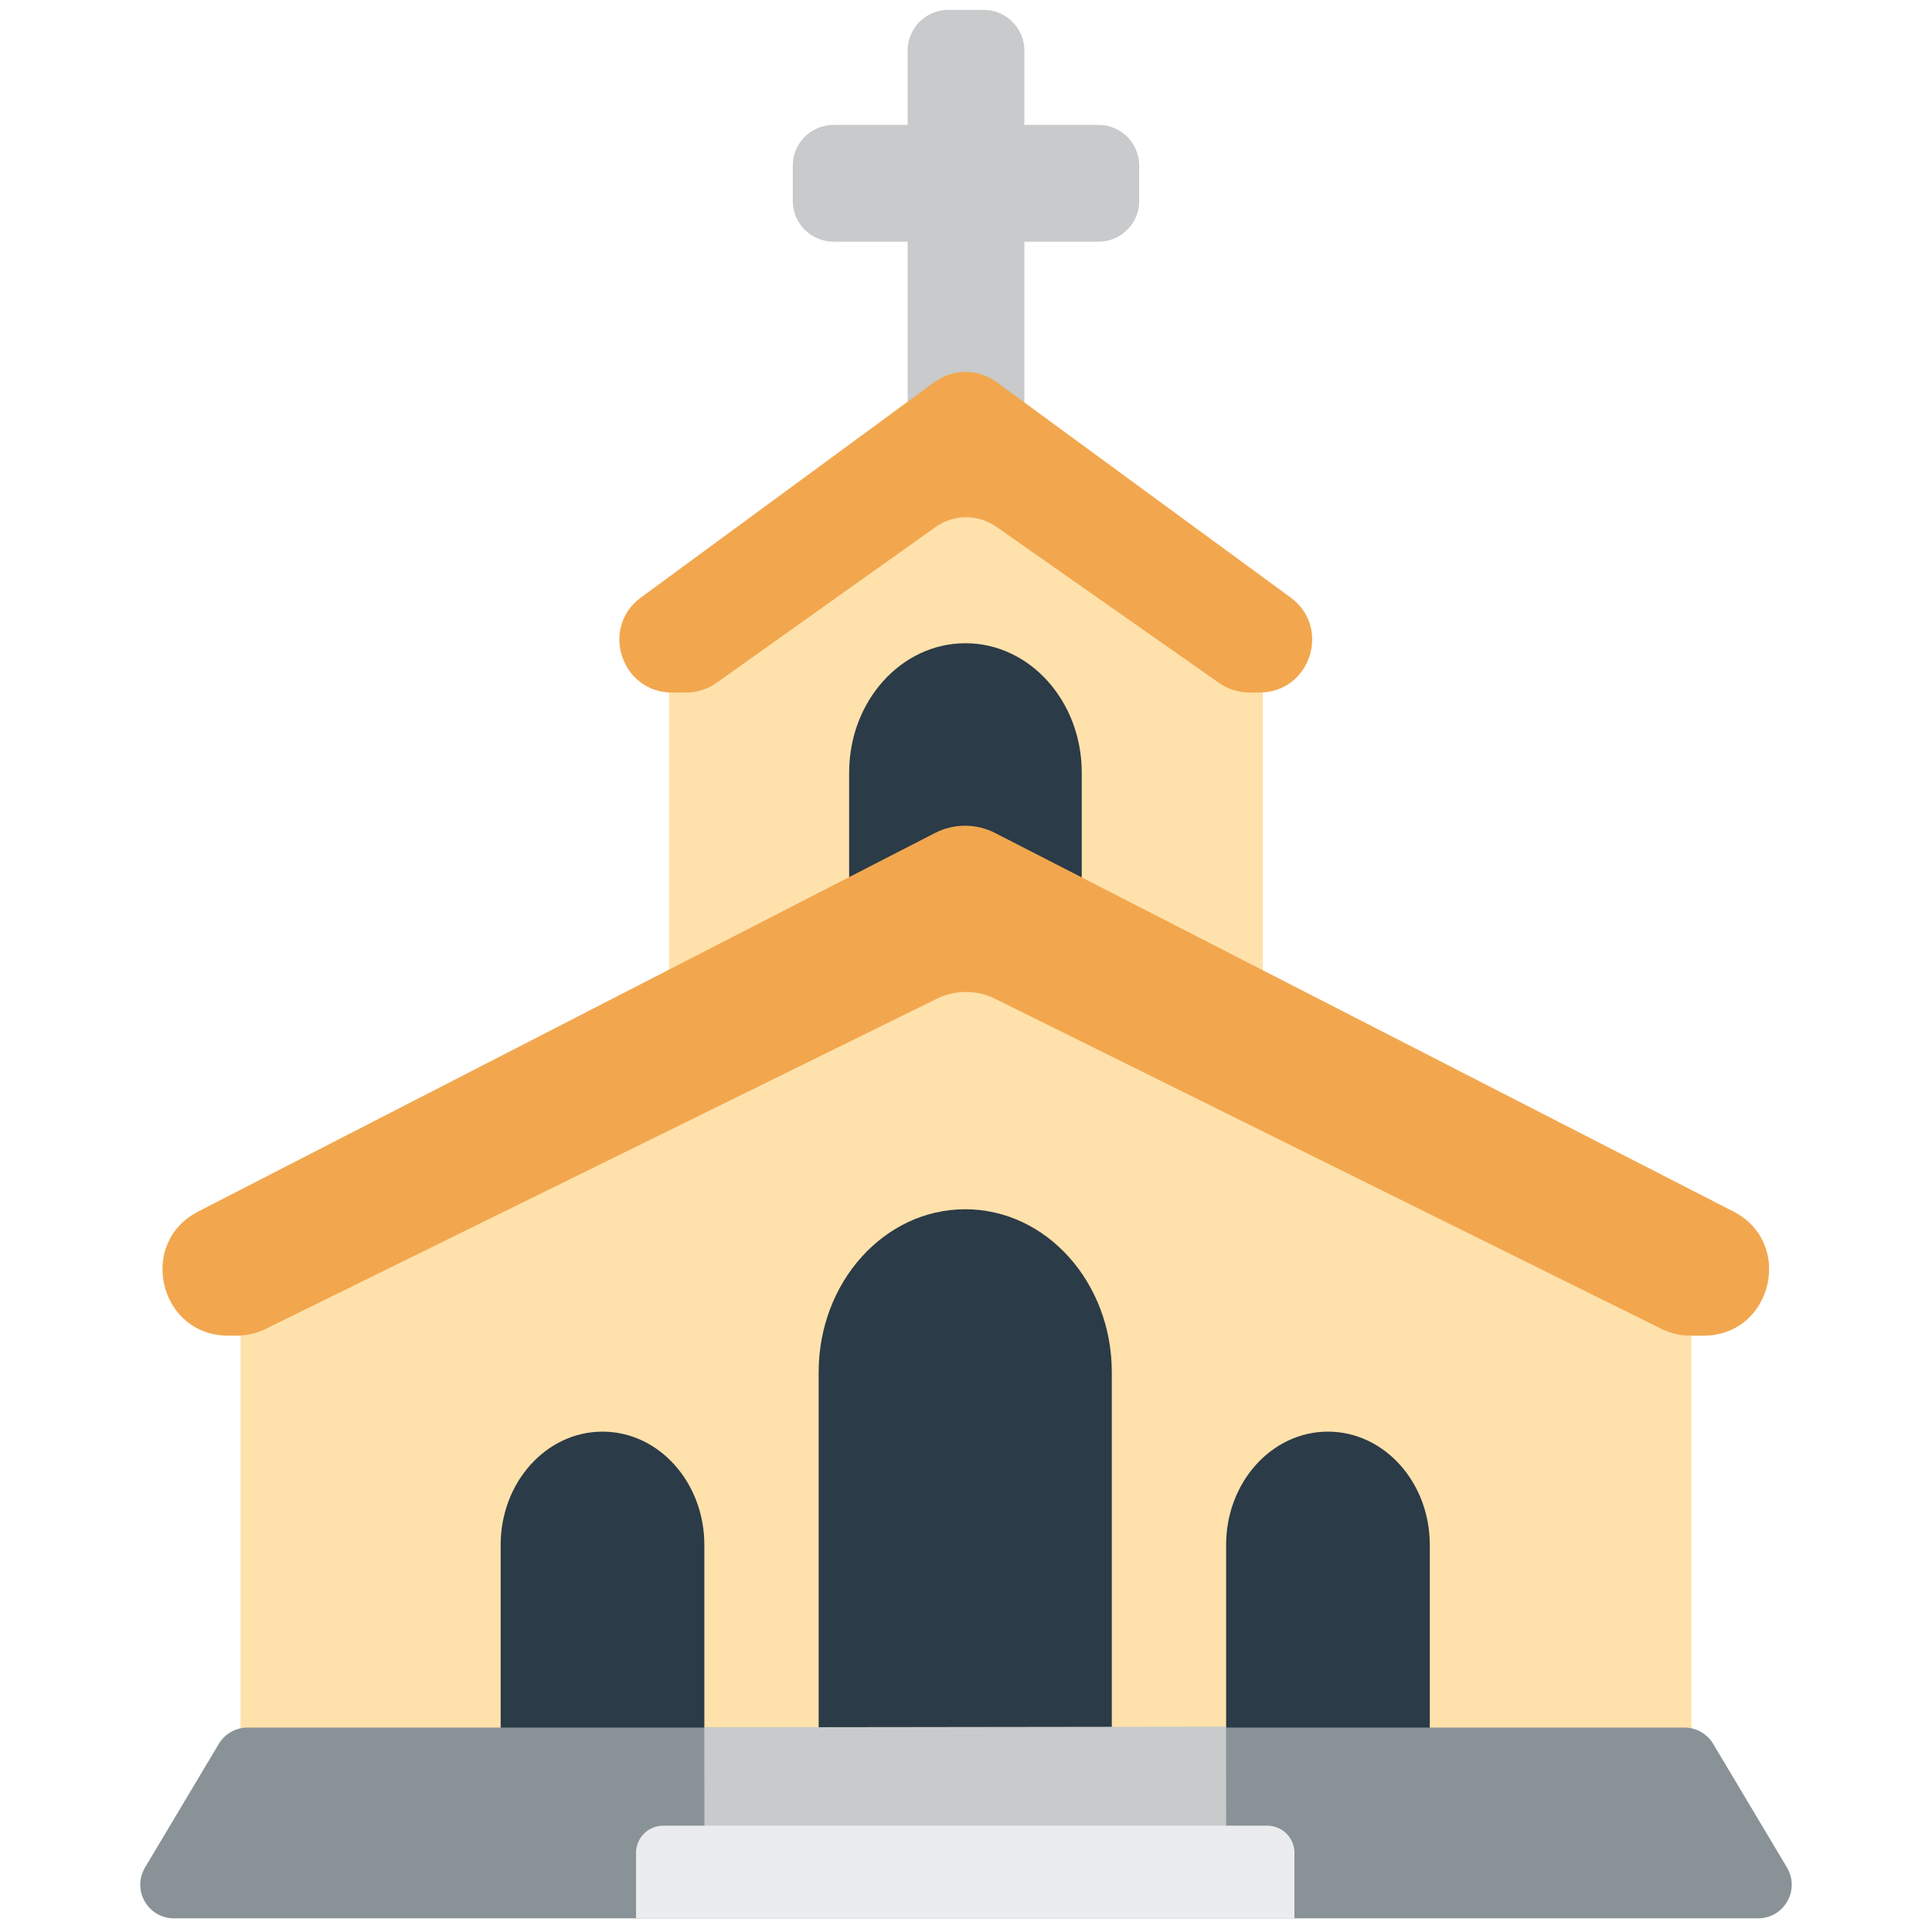
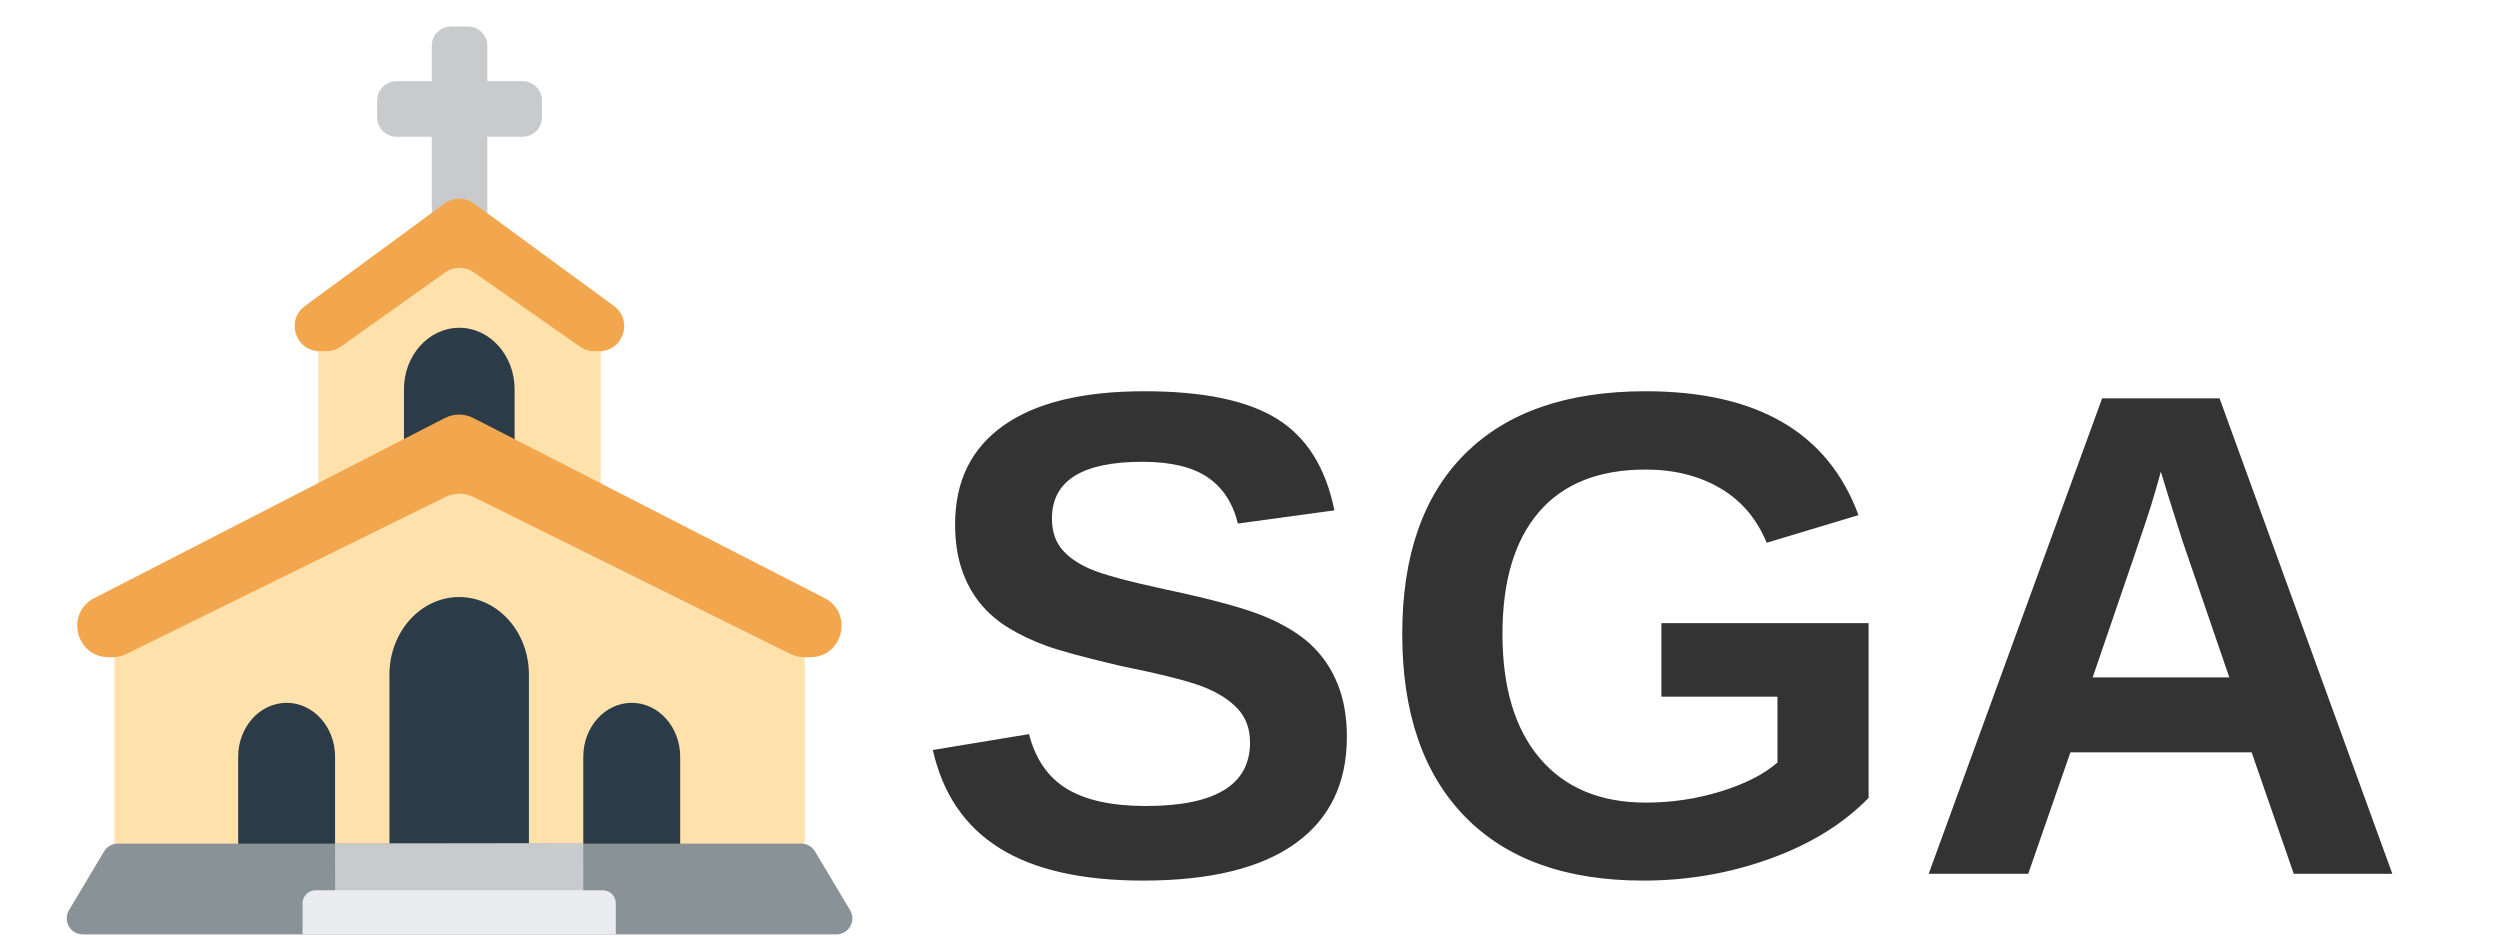
- <svg xmlns="http://www.w3.org/2000/svg" width="2em" height="2em" viewBox="0 0 512 512">
+ <svg xmlns="http://www.w3.org/2000/svg" width="6rem" height="2rem" viewBox="0 -12.131 1392.679 524.131">
+   <defs />
  <path fill="#c8cacb" d="M291.104 33.102h-19.63V13.417c0-5.965-4.835-10.8-10.8-10.8h-9.345c-5.965 0-10.8 4.835-10.8 10.8v19.685h-19.63c-5.965 0-10.8 4.835-10.8 10.8v9.345c0 5.965 4.835 10.8 10.8 10.8h19.63v46.372c0 5.965 4.835 10.8 10.8 10.8h9.345c5.965 0 10.8-4.835 10.8-10.8V64.047h19.63c5.965 0 10.8-4.835 10.8-10.8v-9.345c0-5.965-4.835-10.8-10.8-10.8" />
  <path fill="#ffe1ab" d="m313.44 166.373l-56.329-37.669a2.774 2.774 0 0 0-2.475.001l-69.302 34.563c-1.484.74-2.468 1.852-3.01 3.105h-5.031v125.501h157.374V166.373z" />
  <path fill="#2b3b47" d="M286.673 280.543h-61.641v-75.81c0-18.926 13.799-34.268 30.82-34.268c17.022 0 30.82 15.342 30.82 34.268z" />
  <path fill="#ffe1ab" d="m458.459 348.304l-10.207-5.814v-6.661h-11.695L258.792 234.58a6.777 6.777 0 0 0-6.042.002L50.47 335.467c-6.401 3.192-4.129 12.837 3.023 12.837h10.259v125.241h384.499V348.304z" />
  <path fill="#f2a74e" d="m459.338 321.048l-195.64-100.305a17.42 17.42 0 0 0-15.908.006L52.54 321.054c-16.26 8.353-10.319 32.916 7.961 32.916h2.198c2.666 0 5.297-.612 7.689-1.789l177.905-87.513a17.417 17.417 0 0 1 15.422.022l176.573 87.47a17.417 17.417 0 0 0 7.733 1.81h3.369c18.288.001 24.221-24.579 7.948-32.922" />
  <path fill="#2b3b47" d="M294.639 459.198h-77.687v-95.545c0-23.853 17.391-43.189 38.843-43.189c21.453 0 38.843 19.336 38.843 43.189zm-107.981-49.793c0-16.573-12.083-30.007-26.988-30.007s-26.988 13.435-26.988 30.007v49.326h53.976zm192.252 0c0-16.573-12.083-30.007-26.988-30.007s-26.988 13.435-26.988 30.007v49.326h53.976z" />
  <path fill="#899296" d="M465.9 508.382H46.1c-6.921 0-11.203-7.542-7.657-13.485l19.529-32.731a8.917 8.917 0 0 1 7.657-4.348H446.37a8.915 8.915 0 0 1 7.657 4.348l19.529 32.731c3.547 5.943-.736 13.485-7.656 13.485" />
  <path fill="#c8cacb" d="m186.644 457.764l138.274-.18l.043 33.076l-138.274.18z" />
  <path fill="#ebeced" d="M343.045 508.382H168.556v-17.358a7.2 7.2 0 0 1 7.2-7.2h160.089a7.2 7.2 0 0 1 7.2 7.2z" />
  <path fill="#f2a74e" d="m342.012 158.334l-77.91-57.075a13.942 13.942 0 0 0-16.491.008l-77.754 57.075c-10.861 7.972-5.222 25.184 8.251 25.184h3.727a13.94 13.94 0 0 0 8.083-2.582l58.032-41.287a13.944 13.944 0 0 1 16.087-.056l59.05 41.398a13.944 13.944 0 0 0 8.004 2.526h2.68c13.48 0 19.115-17.225 8.241-25.191" />
+   <text style="fill: rgb(51, 51, 51); font-family: Arial, sans-serif; font-size: 385px; font-weight: 700; white-space: pre;" x="508.557" y="474.651">SGA</text>
</svg>
